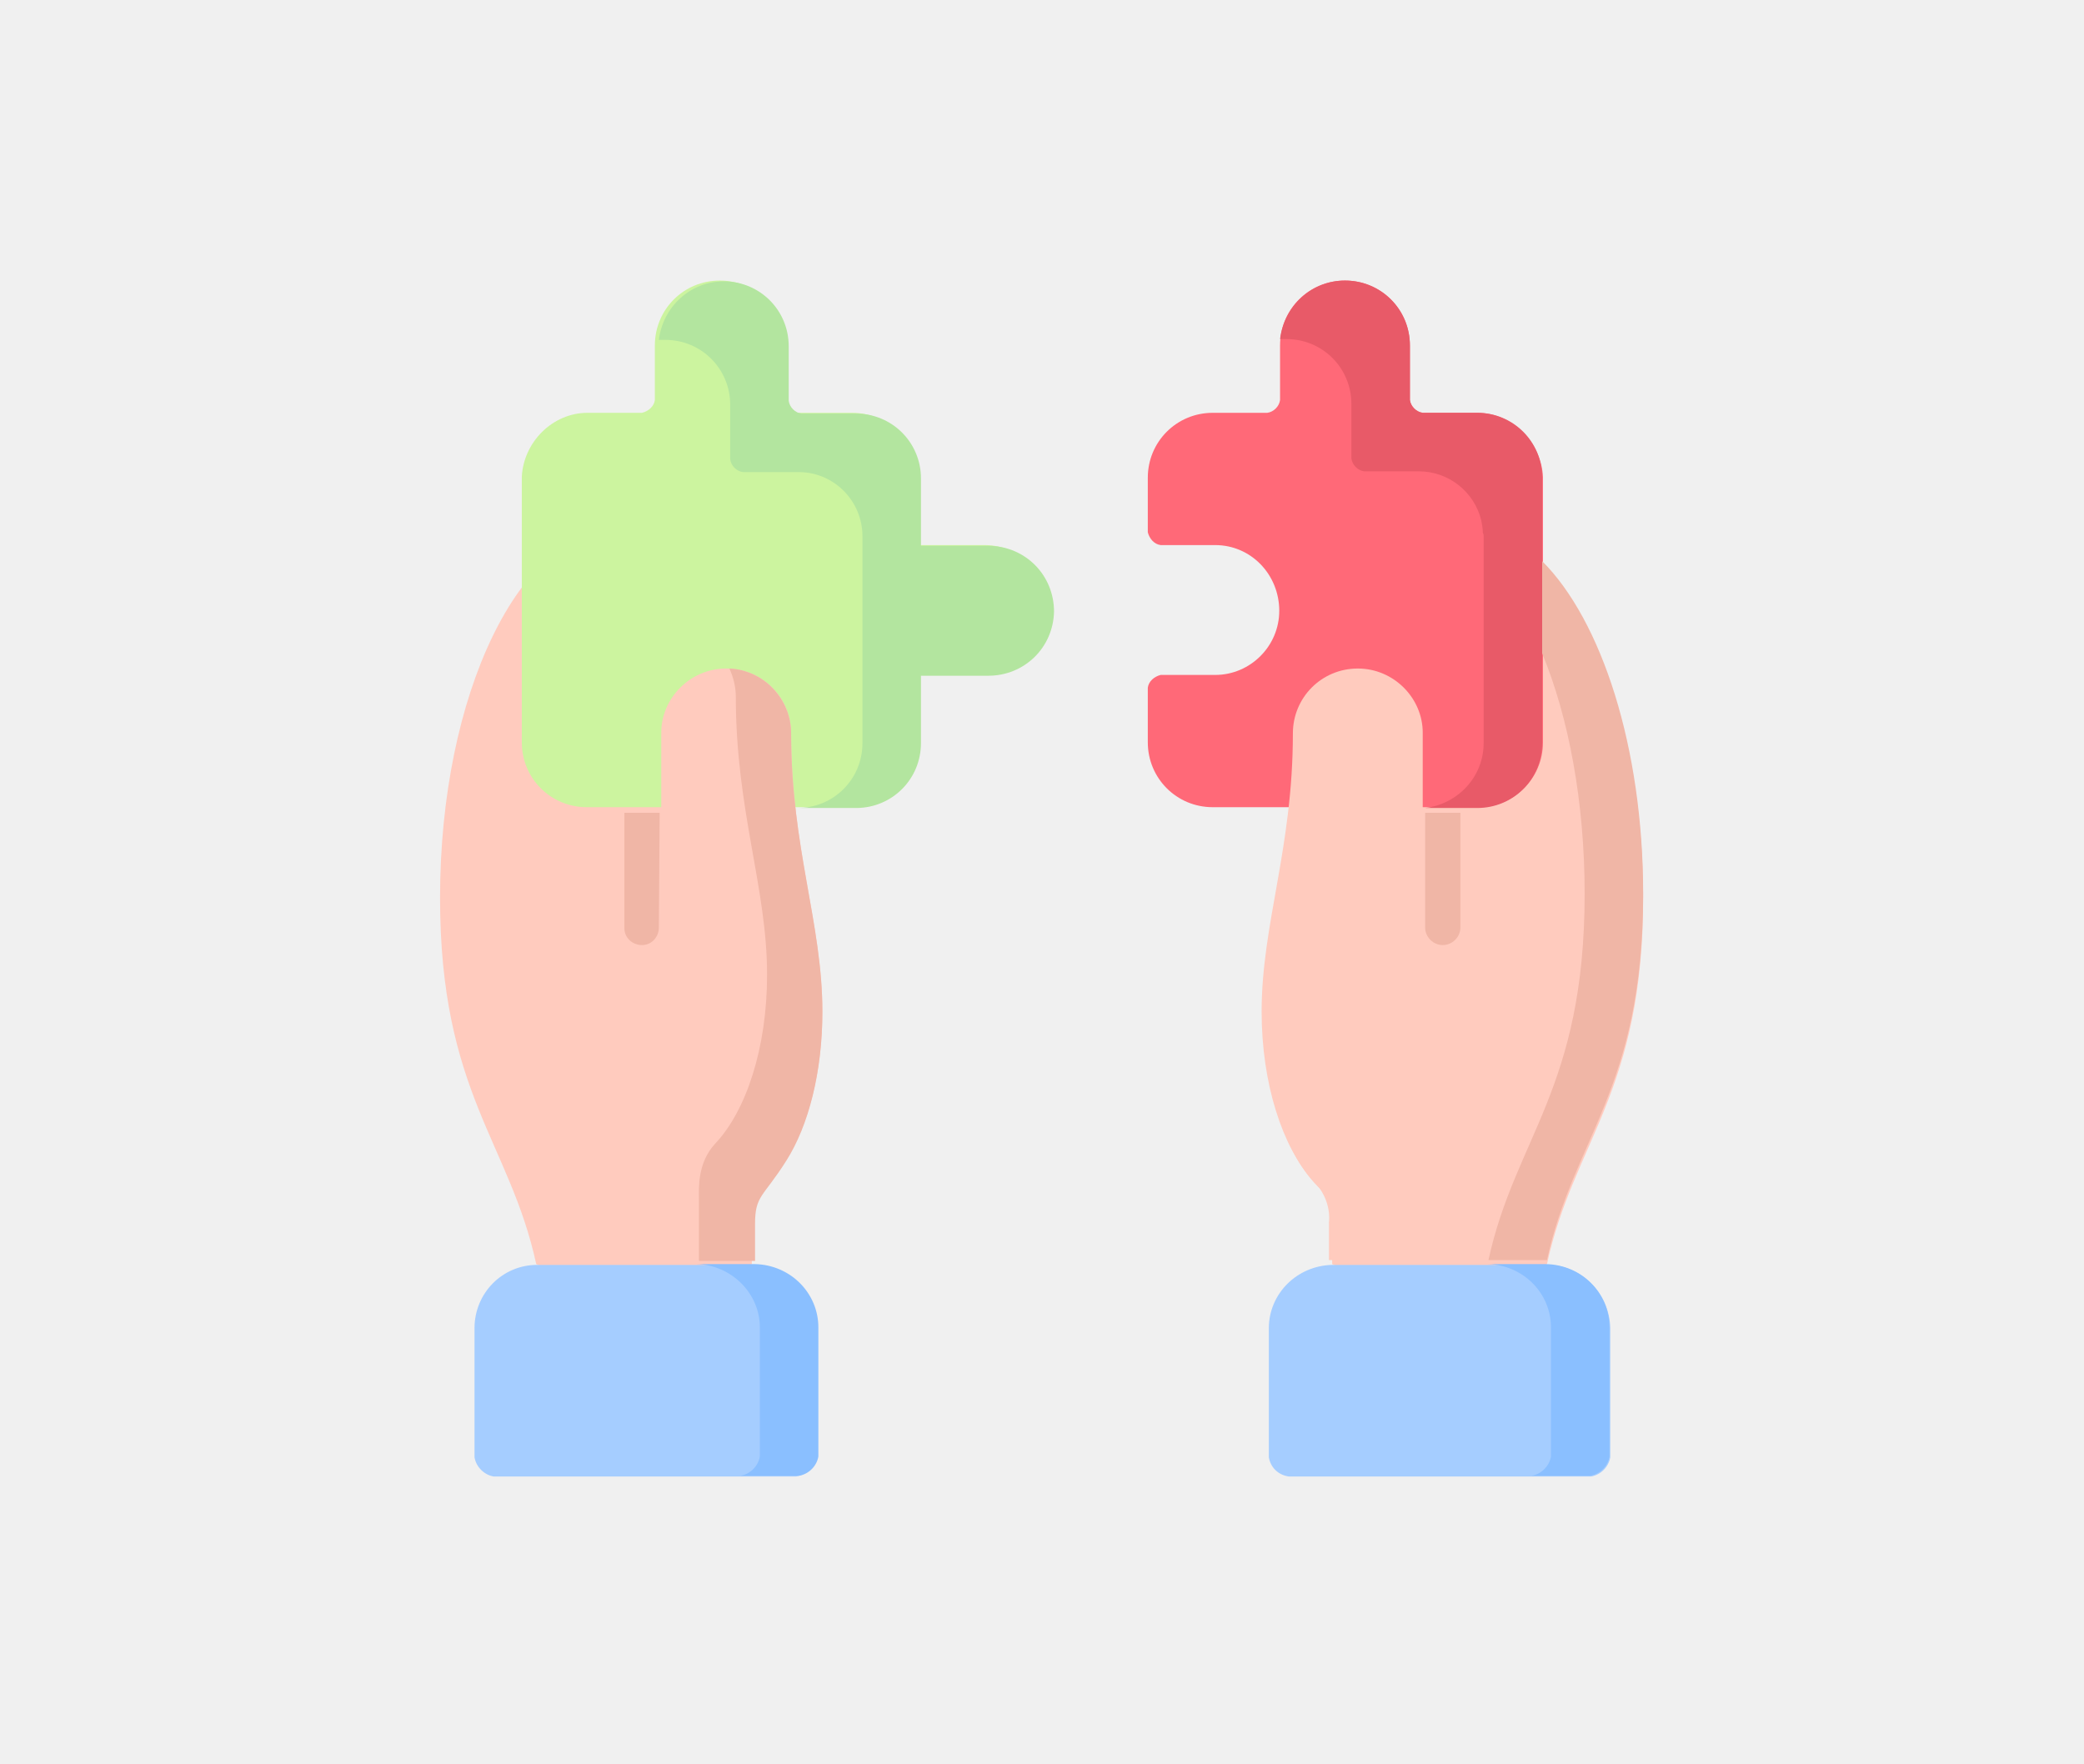
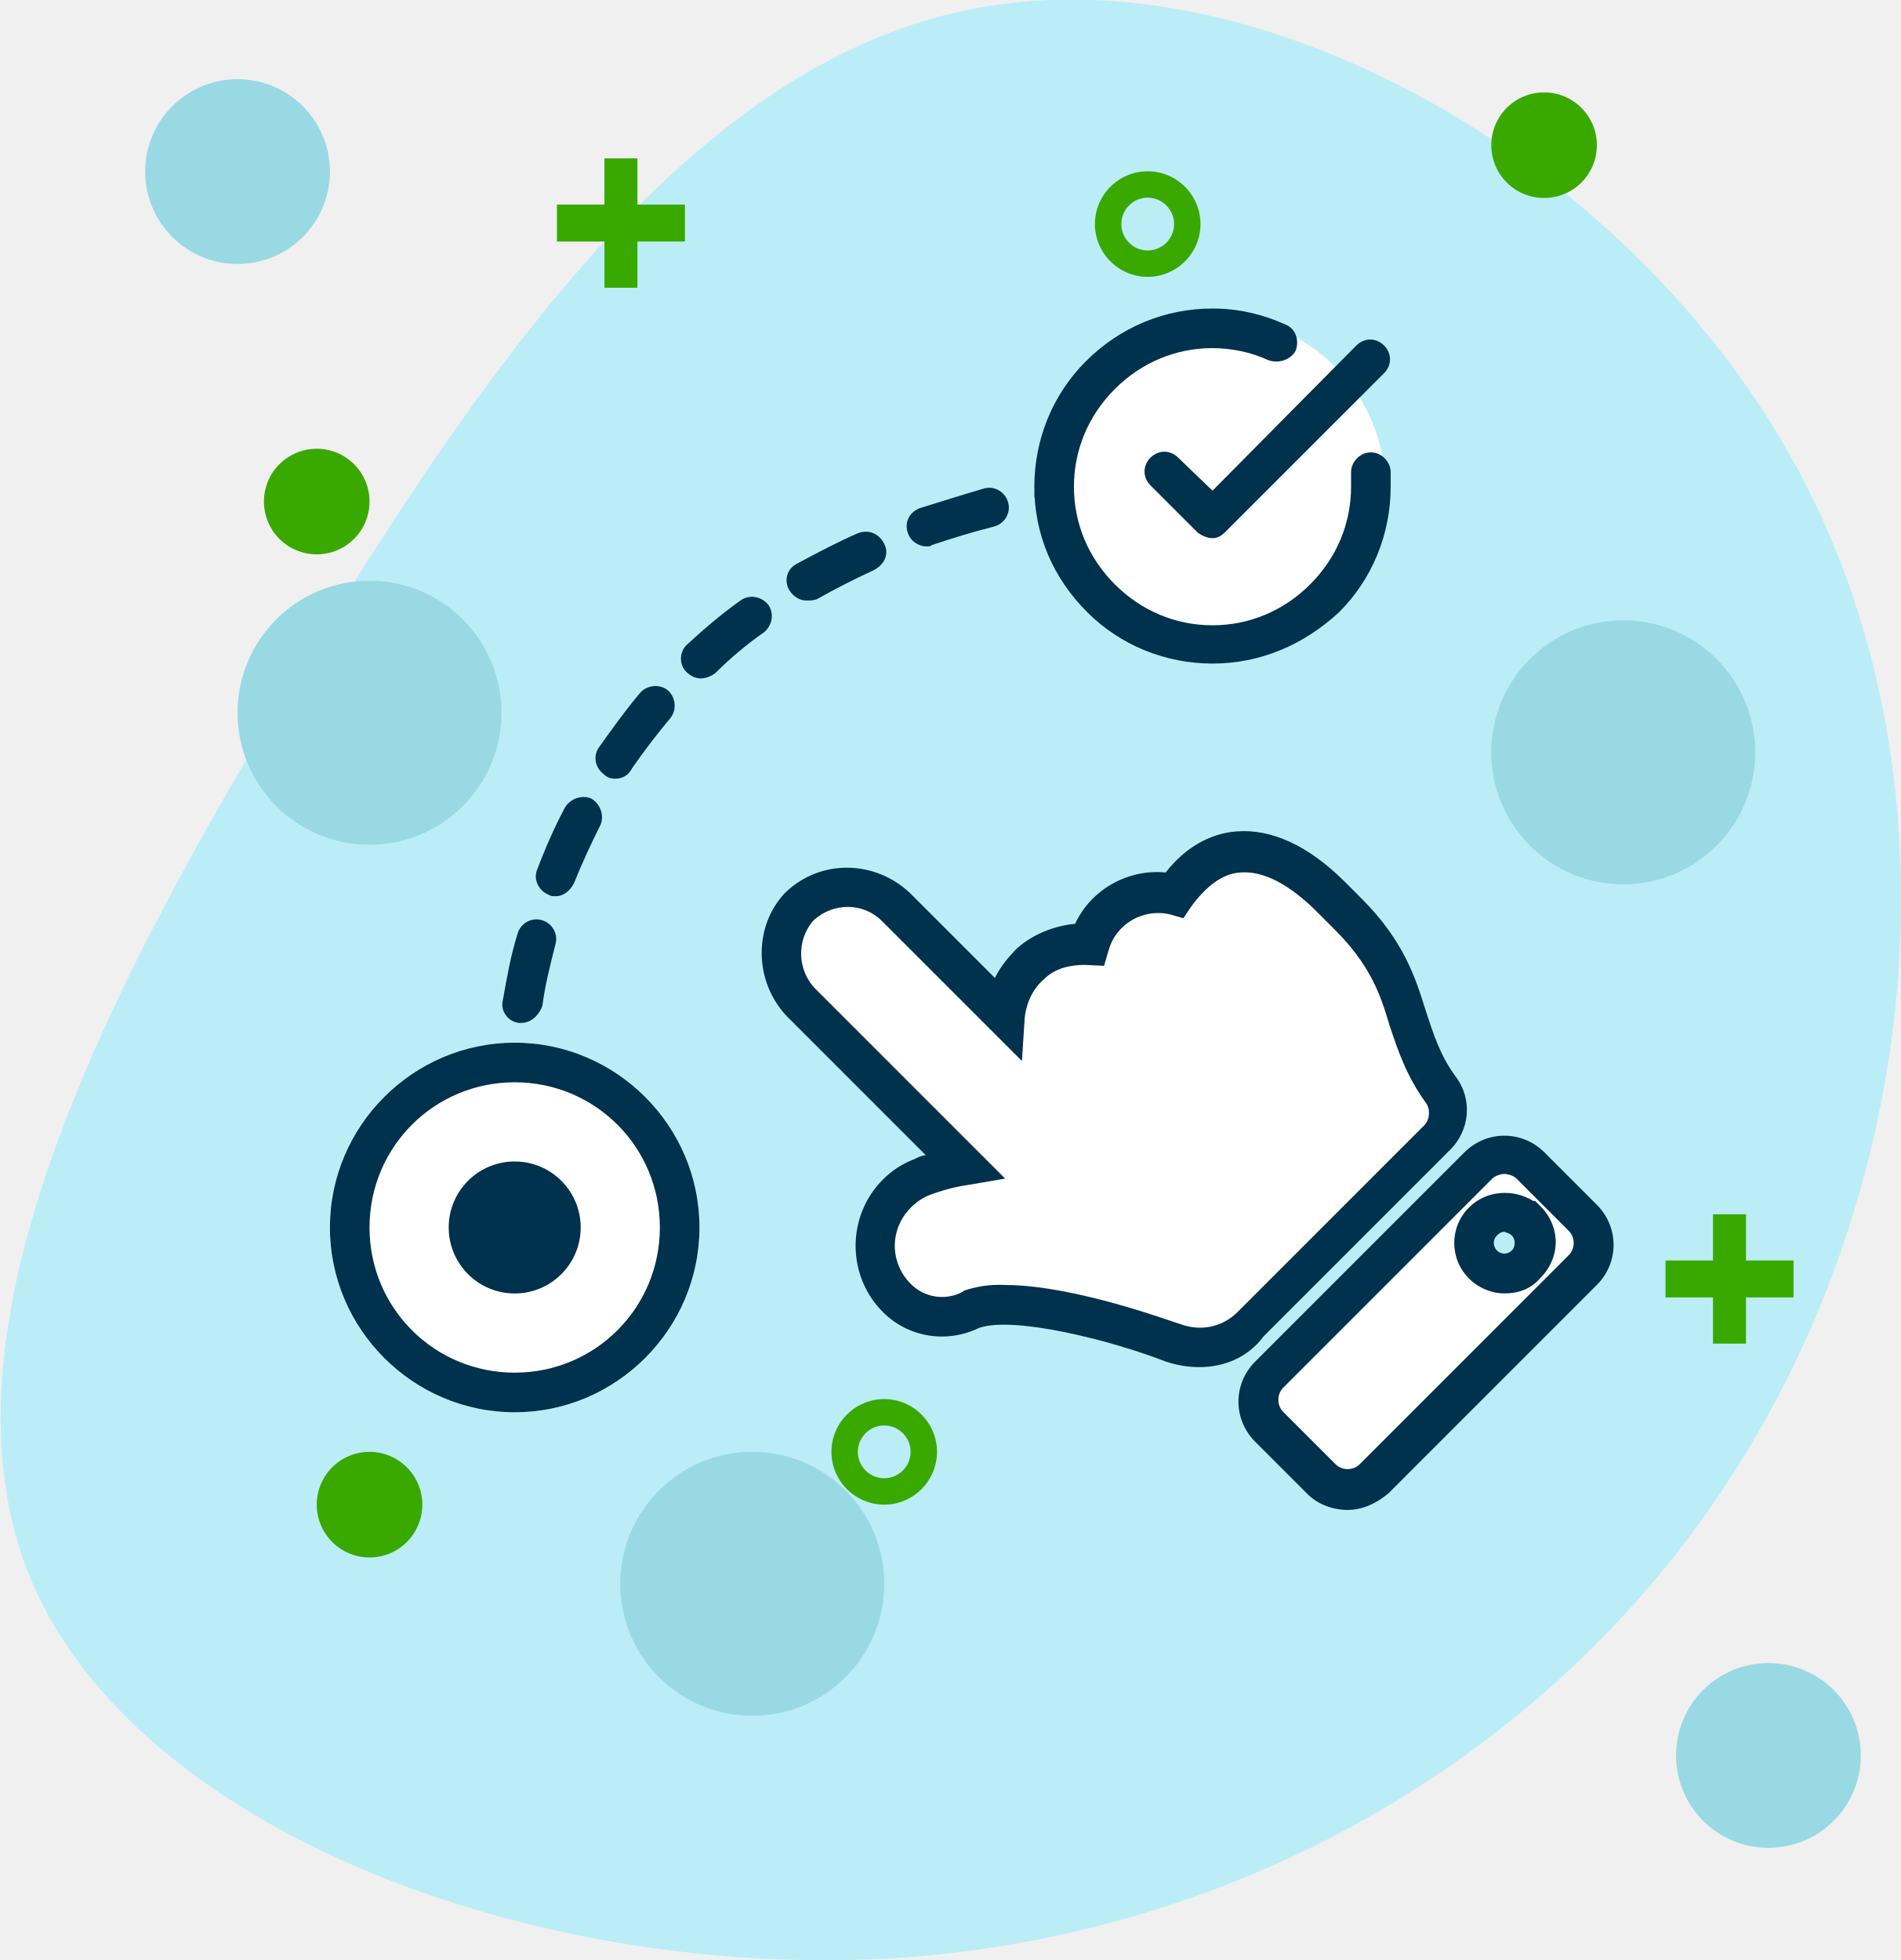
- <svg xmlns="http://www.w3.org/2000/svg" version="1.1" id="Layer_1" x="0px" y="0px" viewBox="0 0 260 220" style="enable-background:new 0 0 260 220;" xml:space="preserve">
+ <svg xmlns="http://www.w3.org/2000/svg" version="1.1" id="Layer_1" x="0px" y="0px" viewBox="0 0 144 148.5" style="enable-background:new 0 0 144 148.5;" xml:space="preserve">
  <style type="text/css">
- 	.st0{fill-rule:evenodd;clip-rule:evenodd;fill:#FFCBBE;}
- 	.st1{fill-rule:evenodd;clip-rule:evenodd;fill:#CCF49F;}
- 	.st2{fill-rule:evenodd;clip-rule:evenodd;fill:#FF6978;}
- 	.st3{fill-rule:evenodd;clip-rule:evenodd;fill:#A5CDFF;}
- 	.st4{fill:#F0B6A6;}
- 	.st5{fill-rule:evenodd;clip-rule:evenodd;fill:#F0B6A6;}
- 	.st6{fill-rule:evenodd;clip-rule:evenodd;fill:#B3E59F;}
- 	.st7{fill-rule:evenodd;clip-rule:evenodd;fill:#E85A68;}
- 	.st8{fill-rule:evenodd;clip-rule:evenodd;fill:#8ABFFF;}
+ 	.st0{fill:#BBEDF7;}
+ 	.st1{fill:#99D9E3;}
+ 	.st2{enable-background:new    ;}
+ 	.st3{fill:#39A900;}
+ 	.st4{fill:#FFFFFF;}
+ 	.st5{fill:#00314D;}
</style>
-   <g transform="translate(-15411 -6075)">
-     <g transform="translate(0 0)">
-       <path class="st0" d="M15501.3,6158.9c4.5,0,8.1,3.6,8.1,8.1c0,14.3,3.9,23.8,3.9,34.7c0,10.6-3.5,19.5-8.5,22.8v8.2l-13.5,5.9    l-13.4-5.9c-3.3-15.2-12-21.4-12-45.7c0-25.4,10-46.1,22.3-46.1c1.7,0,3.4,0.4,4.9,1.1v24.9    C15493.2,6162.5,15496.9,6158.9,15501.3,6158.9z" />
-       <path class="st1" d="M15484.3,6126.5h6.8c0.8-0.2,1.5-0.8,1.6-1.6v-6.8c0-4.5,3.6-8.1,8.1-8.1c4.5,0,8.1,3.6,8.1,8.1c0,0,0,0,0,0    v6.8c0.1,0.8,0.8,1.5,1.6,1.6h6.8c4.5,0,8.1,3.6,8.1,8.1v8.4h8.4c4.5,0,8.1,3.5,8.2,8s-3.5,8.1-8,8.2c-0.1,0-0.1,0-0.2,0h-8.4v8.4    c0,4.5-3.6,8.1-8.1,8.1h-33.1c-4.5,0-8.1-3.6-8.1-8.1v-33.1C15476.3,6130.2,15479.9,6126.5,15484.3,6126.5L15484.3,6126.5z" />
-       <path class="st0" d="M15501.6,6158.4c4.5,0,8.1,3.6,8.1,8.1c0,14.3,3.9,23.8,3.9,34.7c0,10.6-3.5,19.5-8.5,22.8v8.2h-11.6v-65.8    C15493.5,6162.1,15497.1,6158.4,15501.6,6158.4L15501.6,6158.4z" />
-       <path class="st0" d="M15580.7,6158.9c-4.5,0-8.1,3.6-8.1,8.1c0,14.3-3.9,23.8-3.9,34.7c0,10.6,3.5,19.5,8.5,22.8v8.2l14,6.1    l12.8-6.1c3.3-15.2,12-21.4,12-45.7c0-25.4-10-46.1-22.3-46.1c-1.7,0-3.4,0.4-4.9,1.1v24.9    C15588.8,6162.5,15585.2,6158.9,15580.7,6158.9z" />
-       <path class="st2" d="M15595.3,6126.5h-6.8c-0.8-0.1-1.5-0.8-1.6-1.6v-6.8c0-4.5-3.6-8.1-8.1-8.1c-4.5,0-8.1,3.6-8.1,8.1    c0,0,0,0,0,0v6.8c-0.1,0.8-0.8,1.5-1.6,1.6h-6.8c-4.5,0-8.1,3.6-8.1,8.1v6.8c0.2,0.8,0.8,1.5,1.6,1.6h6.8c4.5,0,8,3.7,8,8.2    c0,4.4-3.6,8-8,8h-6.8c-0.8,0.2-1.5,0.8-1.6,1.6v6.8c0,4.5,3.6,8.1,8.1,8.1h33.1c4.5,0,8.1-3.6,8.1-8.1v-33.1    C15603.3,6130.2,15599.7,6126.5,15595.3,6126.5L15595.3,6126.5z" />
-       <path class="st0" d="M15580.4,6158.4c-4.5,0-8.1,3.6-8.1,8.1c0,14.3-3.9,23.8-3.9,34.7c0,9,2.6,16.9,6.4,21.1    c1.4,1.3,2.2,3.3,2,5.2v4.7h11.7v-65.8C15588.5,6162.1,15584.9,6158.4,15580.4,6158.4L15580.4,6158.4z" />
-       <path class="st3" d="M15512.7,6256.8v-16.1c0-4.3-3.5-7.8-7.9-7.9h-26.8c-4.3,0-7.8,3.5-7.8,7.9v16.1c0.2,1.2,1.2,2.2,2.4,2.4    h37.7C15511.6,6259,15512.5,6258,15512.7,6256.8z" />
-       <path class="st3" d="M15569.3,6256.8v-16.1c0-4.3,3.5-7.8,7.9-7.9h26.8c4.3,0,7.8,3.5,7.9,7.9v16.1c-0.2,1.2-1.2,2.2-2.4,2.4    h-37.7C15570.4,6259,15569.5,6258,15569.3,6256.8z" />
+   <g>
+     <path id="blob" class="st0" d="M136.3,35.7c12.2,22.8,9.4,52.7-4.2,74.7c-13.5,22.1-38,36.5-65,38c-27.1,1.4-56.7-9.8-64.7-28.6   c-8-18.9,5.8-45.2,20.6-69.5C37.8,26,53.7,3.6,75.3,0.4C96.9-2.9,124.1,12.9,136.3,35.7z" />
+     <circle id="Elipse_6" class="st1" cx="123" cy="57" r="10" />
+     <circle id="Elipse_7" class="st1" cx="57" cy="120" r="10" />
+     <circle id="Elipse_11" class="st1" cx="134" cy="133" r="7" />
+     <circle id="Elipse_12" class="st1" cx="18" cy="13" r="7" />
+     <circle id="Elipse_8" class="st1" cx="28" cy="54" r="10" />
+     <g>
+       <g class="st2">
+         <path class="st3" d="M42.2,15.5h3.6V12h2.5v3.5h3.6v2.8h-3.6v3.5h-2.5v-3.5h-3.6V15.5z" />
+       </g>
+       <g class="st2">
+         <path class="st3" d="M126.2,95.5h3.6V92h2.5v3.5h3.6v2.8h-3.6v3.5h-2.5v-3.5h-3.6V95.5z" />
+       </g>
+       <circle id="Elipse_1" class="st3" cx="117" cy="11" r="4" />
+       <circle id="Elipse_2" class="st3" cx="24" cy="38" r="4" />
+       <circle id="Elipse_5" class="st3" cx="28" cy="114" r="4" />
+       <path class="st3" d="M67,114c-2.2,0-4-1.8-4-4s1.8-4,4-4s4,1.8,4,4S69.2,114,67,114z M67,108c-1.1,0-2,0.9-2,2s0.9,2,2,2    s2-0.9,2-2S68.1,108,67,108z" />
+       <g id="Elipse_4" transform="translate(28.665 69.676)">
+         <path class="st3" d="M58.3-48.7c-2.2,0-4-1.8-4-4s1.8-4,4-4s4,1.8,4,4S60.5-48.7,58.3-48.7z M58.3-54.7c-1.1,0-2,0.9-2,2     s0.9,2,2,2s2-0.9,2-2S59.4-54.7,58.3-54.7z" />
+       </g>
    </g>
-     <path class="st4" d="M15493.2,6190.7c0,1.2-0.9,2.2-2.1,2.2c-1.2,0-2.2-0.9-2.2-2.1c0,0,0-0.1,0-0.1v-14.3h4.4L15493.2,6190.7   L15493.2,6190.7z" />
-     <path class="st4" d="M15593.2,6190.7c0,1.2-1,2.2-2.2,2.2s-2.2-1-2.2-2.2c0,0,0,0,0,0v-14.3h4.4V6190.7z" />
-     <path class="st5" d="M15506.7,6196.6c0,9.1-2.6,17-6.5,21.1c-2.2,2.4-2,5.5-2,6.8v7.8h7v-4.6c0-3.6,1-3.3,3.9-7.9   c2.8-4.4,4.5-11.1,4.5-18.6c0-11-3.9-20.4-3.9-34.7c0-4.3-3.4-7.9-7.7-8.1c0.5,1.1,0.8,2.3,0.8,3.5   C15502.8,6176.2,15506.7,6185.7,15506.7,6196.6L15506.7,6196.6z" />
-     <path class="st6" d="M15518.6,6141.9v25.8c0,4.5-3.6,8.1-8.1,8.1h7.3c4.5,0,8.1-3.6,8.1-8.1v-8.4h8.4c4.5,0,8.1-3.5,8.2-8   c0-4.5-3.5-8.1-8-8.2c-0.1,0-0.1,0-0.2,0h-8.4v-8.4c0-4.5-3.6-8.1-8.1-8.1h-6.8c-0.8-0.1-1.5-0.8-1.6-1.6v-6.8   c0-4.5-3.6-8.1-8.1-8.1c-4.2,0-7.6,3.2-8.1,7.3c0.3,0,0.5,0,0.8,0c4.5,0,8.1,3.6,8.1,8.1v6.8c0.1,0.8,0.8,1.5,1.6,1.6h6.8   C15514.9,6133.8,15518.6,6137.4,15518.6,6141.9L15518.6,6141.9z" />
-     <path class="st7" d="M15596.1,6141.9v25.8c0,4.2-3.2,7.6-7.3,8.1v0h6.5c4.5,0,8.1-3.6,8.1-8.1v-33.1c0-4.5-3.6-8.1-8.1-8.1h-6.8   c-0.8-0.1-1.5-0.8-1.6-1.6v-6.8c0-4.5-3.6-8.1-8.1-8.1c-4.2,0-7.6,3.2-8.1,7.3c0.3,0,0.5,0,0.8,0c4.5,0,8.1,3.6,8.1,8.1v6.8   c0.1,0.8,0.8,1.5,1.6,1.6h6.8c3.7,0,6.9,2.5,7.8,6.1c0.1,0.5,0.2,1.1,0.2,1.6C15596.1,6141.6,15596.1,6141.8,15596.1,6141.9   L15596.1,6141.9z" />
-     <path class="st5" d="M15608.7,6186.5c0,24.3-8.7,30.5-12,45.7h7.3c3.3-15.2,12-21.4,12-45.7c0-18.3-5.2-34.1-12.6-41.5v11.5   C15606.7,6164.5,15608.7,6175,15608.7,6186.5L15608.7,6186.5z" />
-     <path class="st8" d="M15604.5,6240.6v16.1c-0.2,1.2-1.2,2.2-2.4,2.4h7.3c1.2-0.2,2.2-1.2,2.4-2.4v-16.1c0-4.3-3.5-7.8-7.9-7.9h-7.3   C15601,6232.8,15604.5,6236.3,15604.5,6240.6L15604.5,6240.6z" />
-     <path class="st8" d="M15505.8,6240.6v16.1c-0.2,1.2-1.2,2.2-2.4,2.4h7.3c1.2-0.2,2.2-1.2,2.4-2.4v-16.1c0-4.3-3.5-7.8-7.9-7.9h-7.3   C15502.2,6232.8,15505.8,6236.3,15505.8,6240.6L15505.8,6240.6z" />
+     <g id="Grupo_20" transform="translate(-5 5)">
+       <g id="Grupo_17" transform="translate(-8.922 87.833) rotate(-45)">
+         <path id="Icon_awesome-hand-point-right" class="st4" d="M69.4,36c2.8,0.1,5.1,2.4,5.1,5.2v11.6c2.4-2.1,6-1.9,8.1,0.5     c0.1,0.1,0.1,0.1,0.2,0.2c2.5-1.5,5.8-0.6,7.3,1.9c5.7-1,8.3,2.6,8.3,8.5c0,0.3,0,1.5,0,1.9c0,7.2-3.6,9-4.5,14.4     c-0.2,1.4-1.4,2.4-2.8,2.4h-20l0,0c-2.2,0-4.2-1.3-5.1-3.3c-1.5-3.4-5.7-11.1-9-12.5c-2-0.7-3.4-2.5-3.4-4.7     c0-3.1,2.5-5.6,5.6-5.6c0.8,0,1.5,0.2,2.2,0.5c1,0.4,2,1,2.9,1.7V41.3C64.4,38.4,66.6,36.2,69.4,36z M69.4,86.3h22.4     c1.5,0,2.8,1.3,2.8,2.8v5.6c0,1.5-1.3,2.8-2.8,2.8H69.4c-1.5,0-2.8-1.3-2.8-2.8l0,0v-5.6C66.6,87.5,67.9,86.3,69.4,86.3     L69.4,86.3z M89,89.5c-1.3,0-2.3,1-2.3,2.3c0,1.3,1,2.3,2.3,2.3c1.3,0,2.3-1,2.3-2.3c0,0,0,0,0,0C91.4,90.6,90.3,89.5,89,89.5z" />
+         <path class="st5" d="M66.8,97.3c-0.8-0.8-1.3-1.9-1.3-3l0-5.6c0-2.4,1.9-4.3,4.3-4.3h22.4c2.4,0,4.3,1.9,4.3,4.3l0,5.6     c0,2.4-1.9,4.3-4.3,4.3H69.9C68.7,98.5,67.6,98.1,66.8,97.3z M93.2,87.7c-0.2-0.2-0.6-0.4-0.9-0.4H69.9c-0.7,0-1.3,0.6-1.3,1.3     v5.6c0,0.7,0.6,1.3,1.3,1.3l22.4,0c0.7,0,1.3-0.6,1.3-1.3l0-5.6C93.6,88.3,93.4,87.9,93.2,87.7z M66.5,81.7     c-0.6-0.6-1.1-1.3-1.5-2.1c-1.8-4.1-5.7-10.6-8.2-11.8c-2.6-0.9-4.3-3.3-4.3-6c0-3.9,3.2-7.1,7.1-7.1c1,0,1.9,0.2,2.8,0.6     c0.3,0.1,0.6,0.2,0.8,0.4V40.8c0.1-3.6,3-6.6,6.5-6.7l0.1,0c3.7,0.1,6.5,3.1,6.6,6.7v9.1c0.9-0.3,1.8-0.4,2.8-0.4     c1.6,0.1,3.2,0.8,4.4,1.8c2.7-1,5.8-0.1,7.6,2.1c2.4-0.3,4.5,0.3,6,1.6c2,1.7,3.1,4.6,3.1,8.5c0,0.2,0,0.5,0,0.9     c0,0.4,0,0.8,0,0.9c0,4.6-1.4,7.2-2.6,9.5c-0.8,1.6-1.6,3.1-1.9,5.1c-0.3,2.1-2.1,3.6-4.2,3.6h-20C69.6,83.8,67.8,83,66.5,81.7z      M60.5,66.9c3.8,3.8,7.2,11.4,7.3,11.5c0.7,1.5,2.1,2.4,3.7,2.4l20,0c0.6,0,1.2-0.5,1.3-1.1c0.4-2.5,1.3-4.3,2.2-6.1     c1.2-2.2,2.2-4.3,2.2-8.1c0-0.2,0-0.6,0-1c0-0.4,0-0.7,0-0.9c0-3-0.7-5.1-2-6.2c-1-0.9-2.6-1.1-4.5-0.8l-1,0.2l-0.5-0.9     c-1.1-1.8-3.4-2.4-5.2-1.4l-1.1,0.6L81.9,54c-0.8-0.8-1.8-1.4-2.9-1.4c-1.1-0.1-2.2,0.3-3.1,1l-2.5,2.2l0-15c0-2-1.6-3.6-3.6-3.7     c-2,0.1-3.6,1.8-3.6,3.8l0,20.3l-2.4-1.7c-0.8-0.6-1.7-1.1-2.6-1.5c-0.5-0.2-1-0.3-1.6-0.3c-2.3,0-4.1,1.8-4.1,4.1     c0,1.5,1,2.8,2.4,3.2l0.1,0C58.8,65.4,59.7,66,60.5,66.9z M86.8,94.1c-0.7-0.7-1.1-1.7-1.1-2.7c0-2.1,1.7-3.8,3.8-3.8     c1.9,0,3.4,1.4,3.8,3.1l0.1,0.1l0,0.6c0,1-0.4,2-1.1,2.7c-0.7,0.7-1.7,1.1-2.7,1.1C88.4,95.3,87.5,94.8,86.8,94.1z M90.1,90.8     c-0.2-0.2-0.4-0.2-0.6-0.2c-0.5,0-0.8,0.4-0.8,0.8c0,0.5,0.4,0.8,0.8,0.8c0.4,0,0.8-0.4,0.8-0.8l0,0C90.3,91.2,90.2,91,90.1,90.8     z" />
+       </g>
+       <path class="st5" d="M43.8,82.5c-0.8,0-1.4-0.6-1.5-1.4c0,0-0.1-0.8-0.1-2.1c0-1,0-2.1,0.1-3.2c0.1-0.8,0.8-1.5,1.6-1.4    c0.8,0.1,1.5,0.8,1.4,1.6c-0.1,1-0.1,2-0.1,3c0,1.1,0.1,1.8,0.1,1.8c0.1,0.8-0.5,1.5-1.4,1.6C43.9,82.5,43.9,82.5,43.8,82.5z     M44.5,72.5c-0.1,0-0.2,0-0.2,0c-0.8-0.1-1.4-0.9-1.2-1.7c0.3-1.7,0.6-3.4,1.1-5c0.2-0.8,1-1.3,1.8-1.1c0.8,0.2,1.3,1,1.1,1.8    c-0.4,1.6-0.8,3.1-1,4.7C45.8,72,45.2,72.5,44.5,72.5z M47.1,62.9c-0.2,0-0.4,0-0.5-0.1c-0.8-0.3-1.2-1.2-0.9-1.9    c0.6-1.6,1.3-3.2,2.1-4.7c0.4-0.7,1.3-1,2-0.7c0.7,0.4,1,1.3,0.7,2c-0.7,1.4-1.4,2.9-2,4.4C48.2,62.5,47.7,62.9,47.1,62.9z     M51.6,54c-0.3,0-0.6-0.1-0.8-0.3c-0.7-0.5-0.9-1.4-0.4-2.1c1-1.4,2-2.8,3.1-4.1c0.5-0.6,1.5-0.7,2.1-0.2c0.6,0.5,0.7,1.5,0.2,2.1    c-1,1.2-2,2.5-2.9,3.8C52.6,53.8,52.1,54,51.6,54z M58.1,46.4c-0.4,0-0.8-0.2-1.1-0.5c-0.6-0.6-0.5-1.6,0.1-2.1    c1.3-1.2,2.6-2.3,4-3.3c0.7-0.5,1.6-0.3,2.1,0.3c0.5,0.7,0.3,1.6-0.3,2.1c-1.3,0.9-2.6,2-3.7,3.1C58.8,46.3,58.4,46.4,58.1,46.4z     M66.1,40.5c-0.5,0-1-0.3-1.3-0.8c-0.4-0.7-0.2-1.6,0.6-2c1.5-0.8,3-1.6,4.6-2.3c0.8-0.3,1.6,0,2,0.8s0,1.6-0.8,2    c-1.5,0.7-2.9,1.4-4.3,2.2C66.6,40.5,66.4,40.5,66.1,40.5z M75.2,36.4c-0.6,0-1.2-0.4-1.4-1c-0.3-0.8,0.1-1.6,0.9-1.9    c1.6-0.5,3.2-1,4.9-1.5c0.8-0.2,1.6,0.3,1.8,1.1s-0.3,1.6-1.1,1.8c-1.6,0.4-3.2,0.9-4.7,1.4C75.5,36.4,75.4,36.4,75.2,36.4z     M84.9,33.9c-0.7,0-1.3-0.5-1.5-1.2c-0.1-0.8,0.4-1.6,1.2-1.7c1.6-0.3,3.3-0.6,5-0.8c0.8-0.1,1.6,0.5,1.7,1.3    c0.1,0.8-0.5,1.6-1.3,1.7c-1.6,0.2-3.3,0.4-4.8,0.7C85.1,33.9,85,33.9,84.9,33.9z" />
+       <g id="Grupo_18" transform="translate(-42 60)">
+         <g id="Elipse_10" transform="translate(80 20)">
+           <circle class="st4" cx="6" cy="8" r="14" />
+           <path class="st5" d="M6,22C-1.7,22-8,15.7-8,8S-1.7-6,6-6S20,0.3,20,8S13.7,22,6,22z M6-3C-0.1-3-5,1.9-5,8s4.9,11,11,11      s11-4.9,11-11S12.1-3,6-3z" />
+         </g>
+         <circle id="Elipse_14" class="st5" cx="86" cy="28" r="5" />
+       </g>
+       <g id="Grupo_19" transform="translate(91.773 24.773)">
+         <circle id="Elipse_13" class="st4" cx="5.2" cy="7.2" r="13" />
+         <g id="Icon_feather-check-circle" transform="translate(1.102 1.102)">
+           <path class="st5" d="M4,19.4C4,19.4,4,19.4,4,19.4c-3.6,0-7-1.4-9.5-3.9C-8.1,12.9-9.5,9.6-9.5,6c0-3.6,1.4-7,3.9-9.5      C-3-6.1,0.4-7.5,4-7.5c0,0,0,0,0,0c1.9,0,3.7,0.4,5.5,1.2c0.8,0.3,1.1,1.2,0.8,2C9.9-3.6,9-3.3,8.2-3.6C6.9-4.2,5.4-4.5,4-4.5      c0,0,0,0,0,0c-2.8,0-5.4,1.1-7.4,3.1c-2,2-3.1,4.6-3.1,7.4s1.1,5.4,3.1,7.4c2,2,4.6,3.1,7.4,3.1c0,0,0,0,0,0      c2.8,0,5.4-1.1,7.4-3.1c2-2,3.1-4.6,3.1-7.4V4.9c0-0.8,0.7-1.5,1.5-1.5c0.8,0,1.5,0.7,1.5,1.5V6c0,3.6-1.4,7-3.9,9.5      C10.9,18,7.6,19.4,4,19.4z" />
+           <path class="st5" d="M4,9.9c-0.4,0-0.8-0.2-1.1-0.4l-3.6-3.6c-0.6-0.6-0.6-1.5,0-2.1c0.6-0.6,1.5-0.6,2.1,0L4,6.3L14.9-4.7      c0.6-0.6,1.5-0.6,2.1,0c0.6,0.6,0.6,1.5,0,2.1L5,9.4C4.7,9.7,4.4,9.9,4,9.9L4,9.9z" />
+         </g>
+       </g>
+     </g>
  </g>
</svg>
